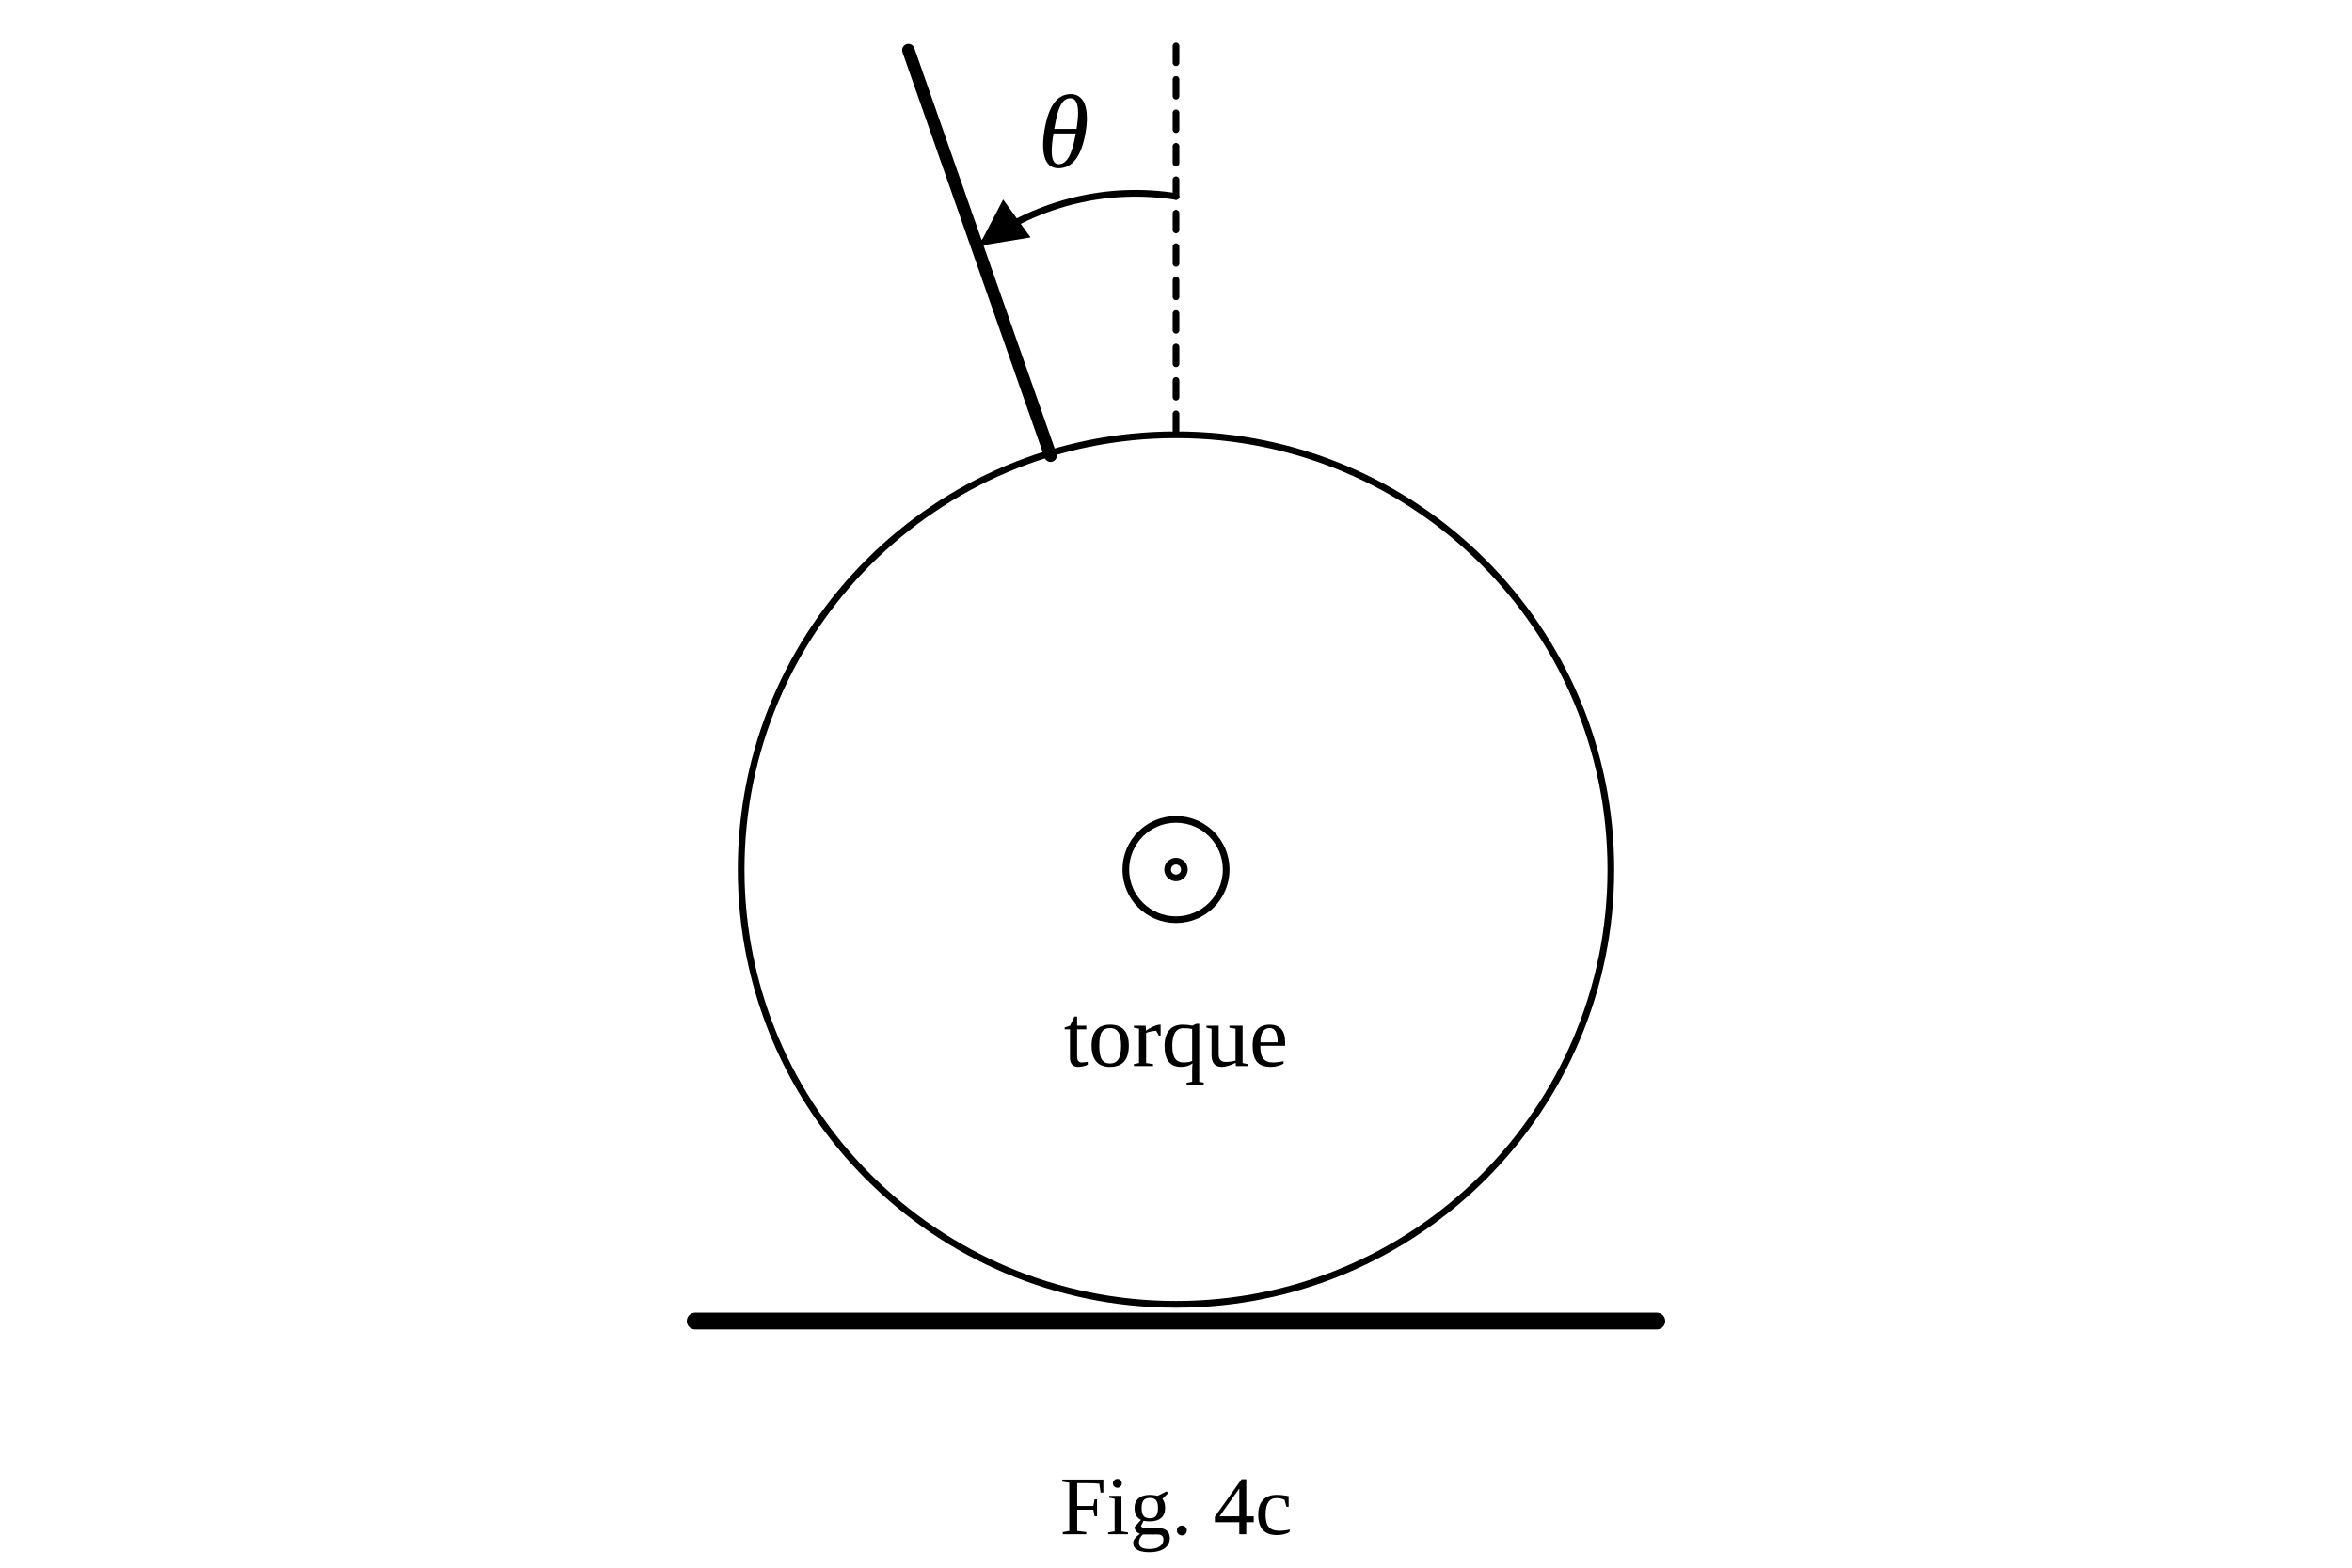
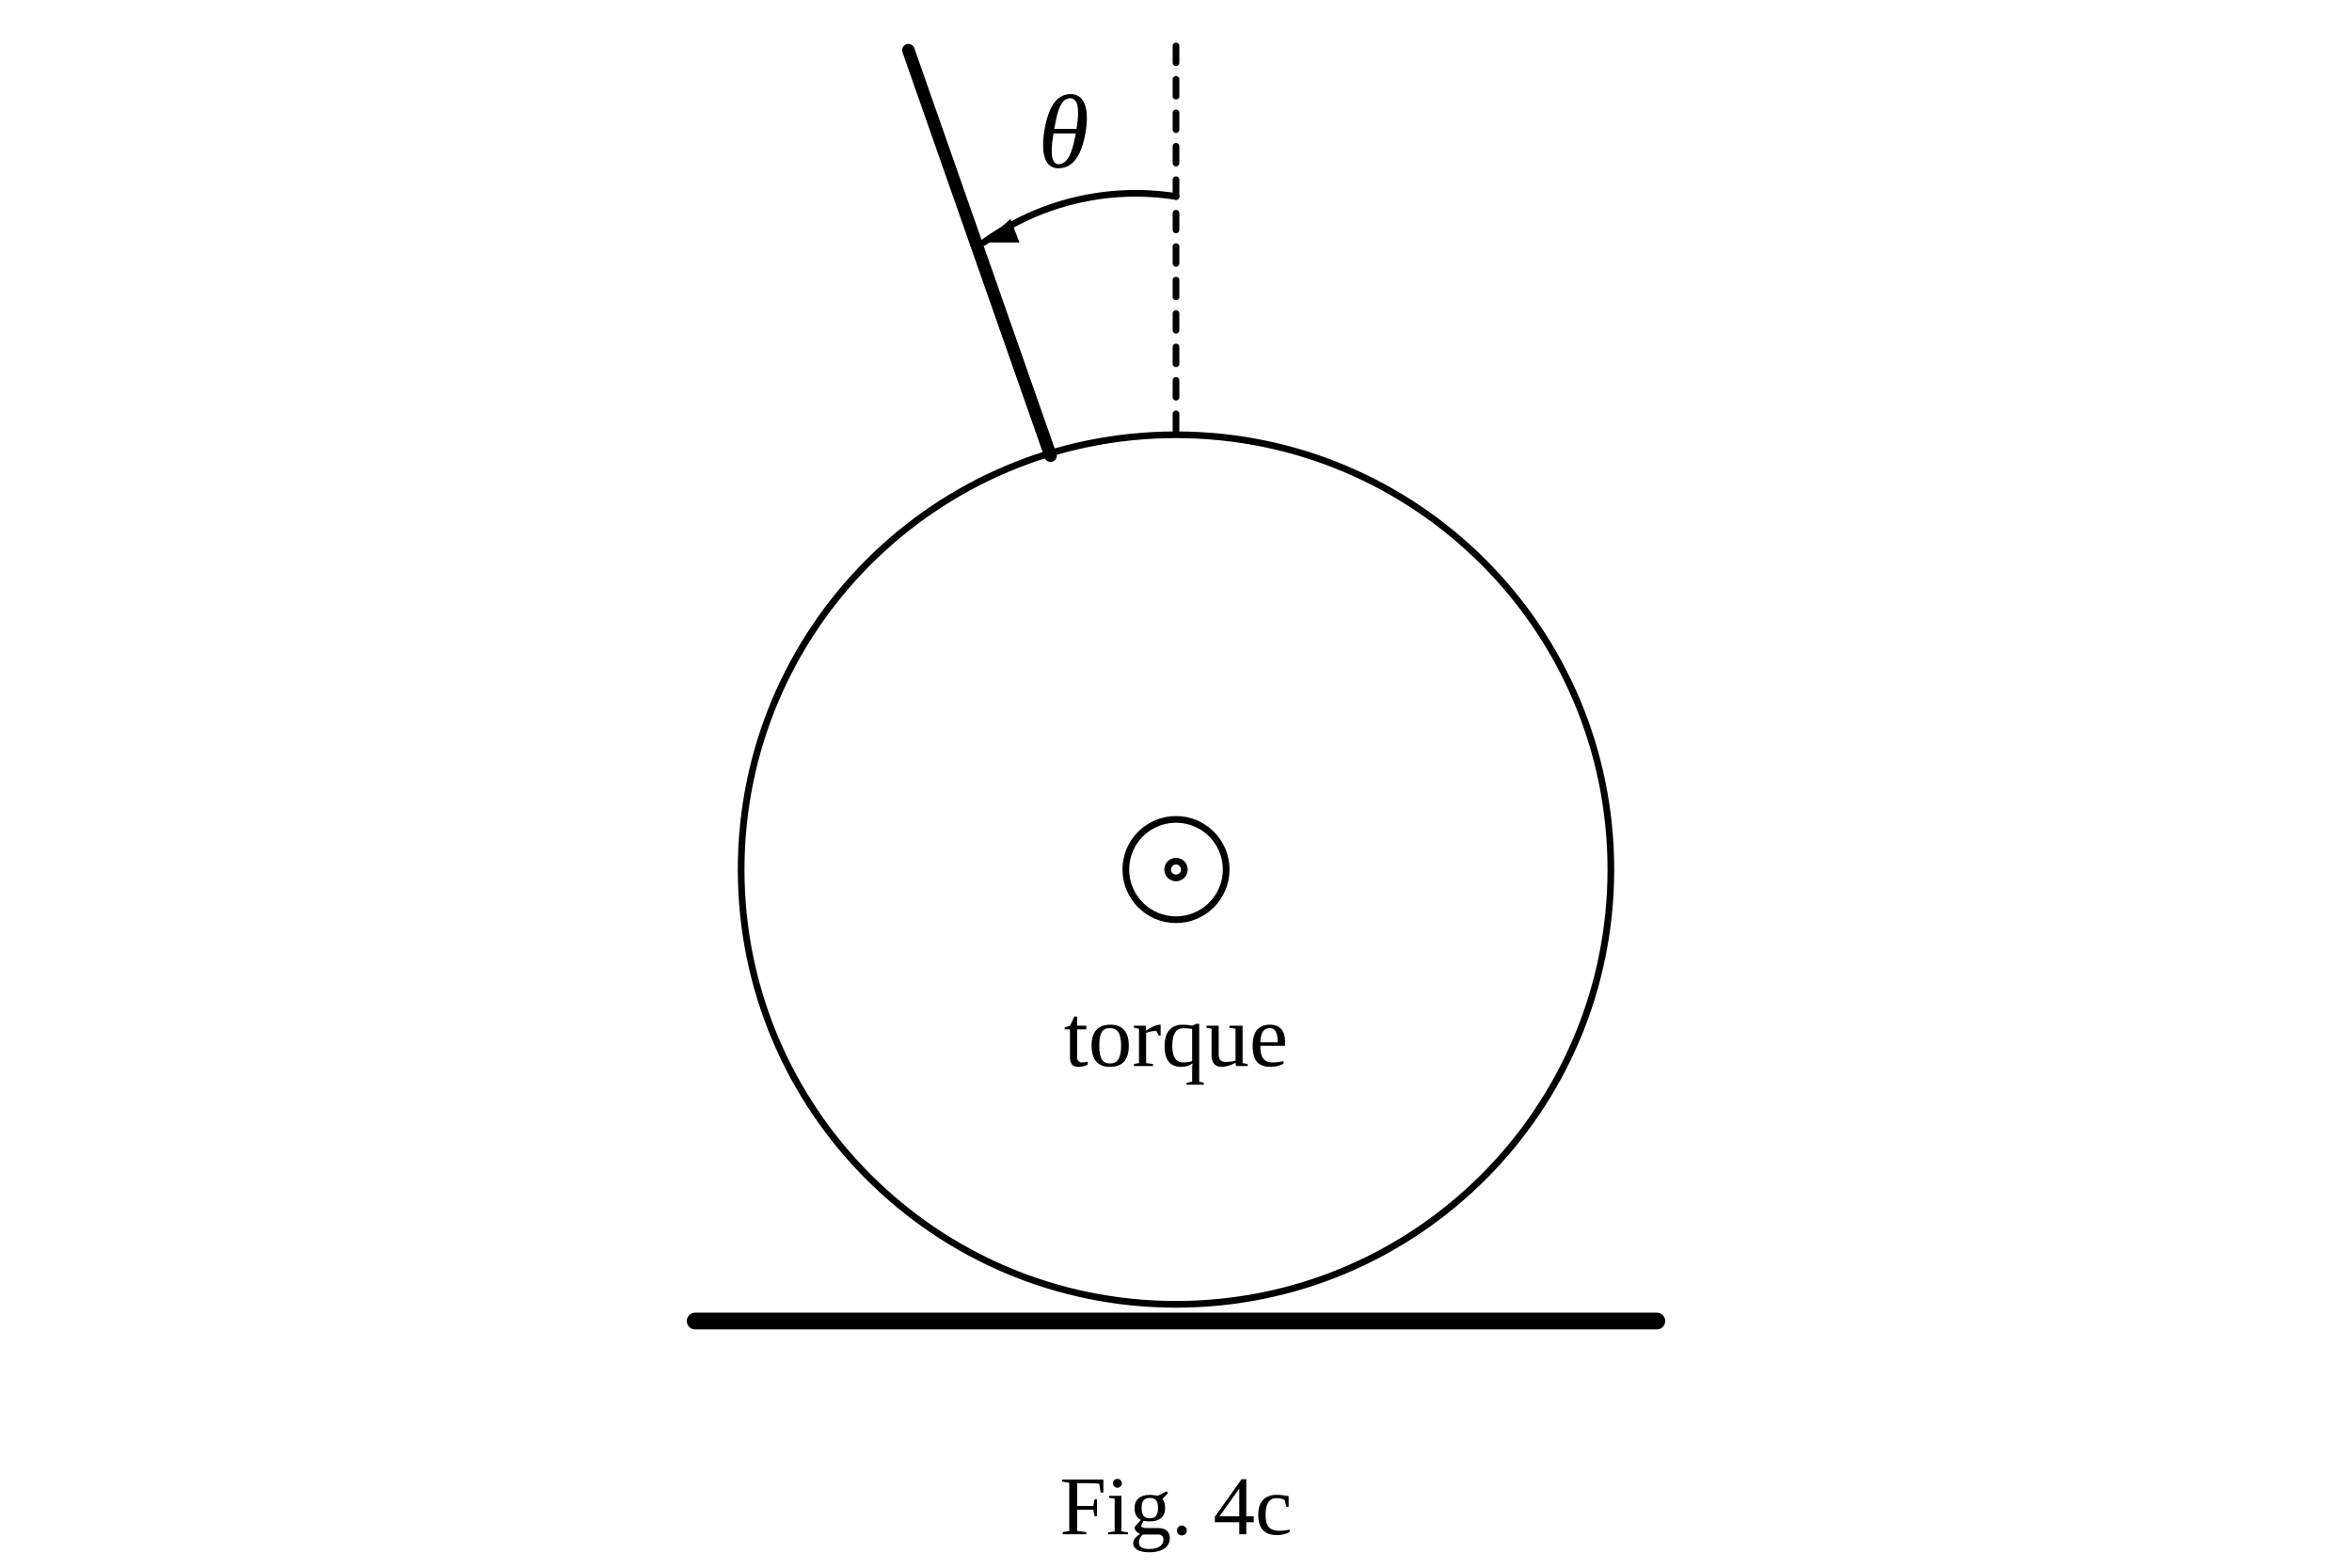
<svg xmlns="http://www.w3.org/2000/svg" width="600" height="400" viewBox="180 25 240 375">
  <defs>
    <marker id="arr" viewBox="0 0 8 8" refX="7" refY="4" markerWidth="7" markerHeight="7" orient="auto-start-reverse">
      <path d="M0 0 L8 4 L0 8 Z" fill="black" />
    </marker>
  </defs>
  <g fill="none" stroke="black" stroke-width="1.6" stroke-linecap="round" stroke-linejoin="round">
    <circle cx="300" cy="233" r="104" />
    <path d="M300 128 L300 35" stroke-dasharray="4 4" />
    <path d="M270 134 L236 37" stroke-width="3" />
-     <path d="M300 72 A62 62 0 0 0 254 83" marker-end="url(#arr)" />
+     <path d="M300 72 A62 62 0 0 0 254 83" />
+     <path d="M254.000 83.000 L260.437 77.382 L262.544 83.000 Z" fill="black" stroke="none" />
    <circle cx="300" cy="233" r="12" />
    <circle cx="300" cy="233" r="2" />
    <path d="M185 341 L415 341" stroke-width="4" />
  </g>
  <text x="267" y="65" font-family="Times New Roman,serif" font-size="25" font-style="italic" fill="black" text-anchor="start">θ</text>
  <g fill="none" stroke="black" stroke-width="1.6" stroke-linecap="round" stroke-linejoin="round" />
  <text x="300" y="280" font-family="Times New Roman,serif" font-size="21" font-style="normal" fill="black" text-anchor="middle">torque</text>
  <g fill="none" stroke="black" stroke-width="1.6" stroke-linecap="round" stroke-linejoin="round" />
  <text x="300" y="392" font-family="Times New Roman,serif" font-size="20" font-style="normal" fill="black" text-anchor="middle">Fig. 4c</text>
  <g fill="none" stroke="black" stroke-width="1.6" stroke-linecap="round" stroke-linejoin="round" />
</svg>
